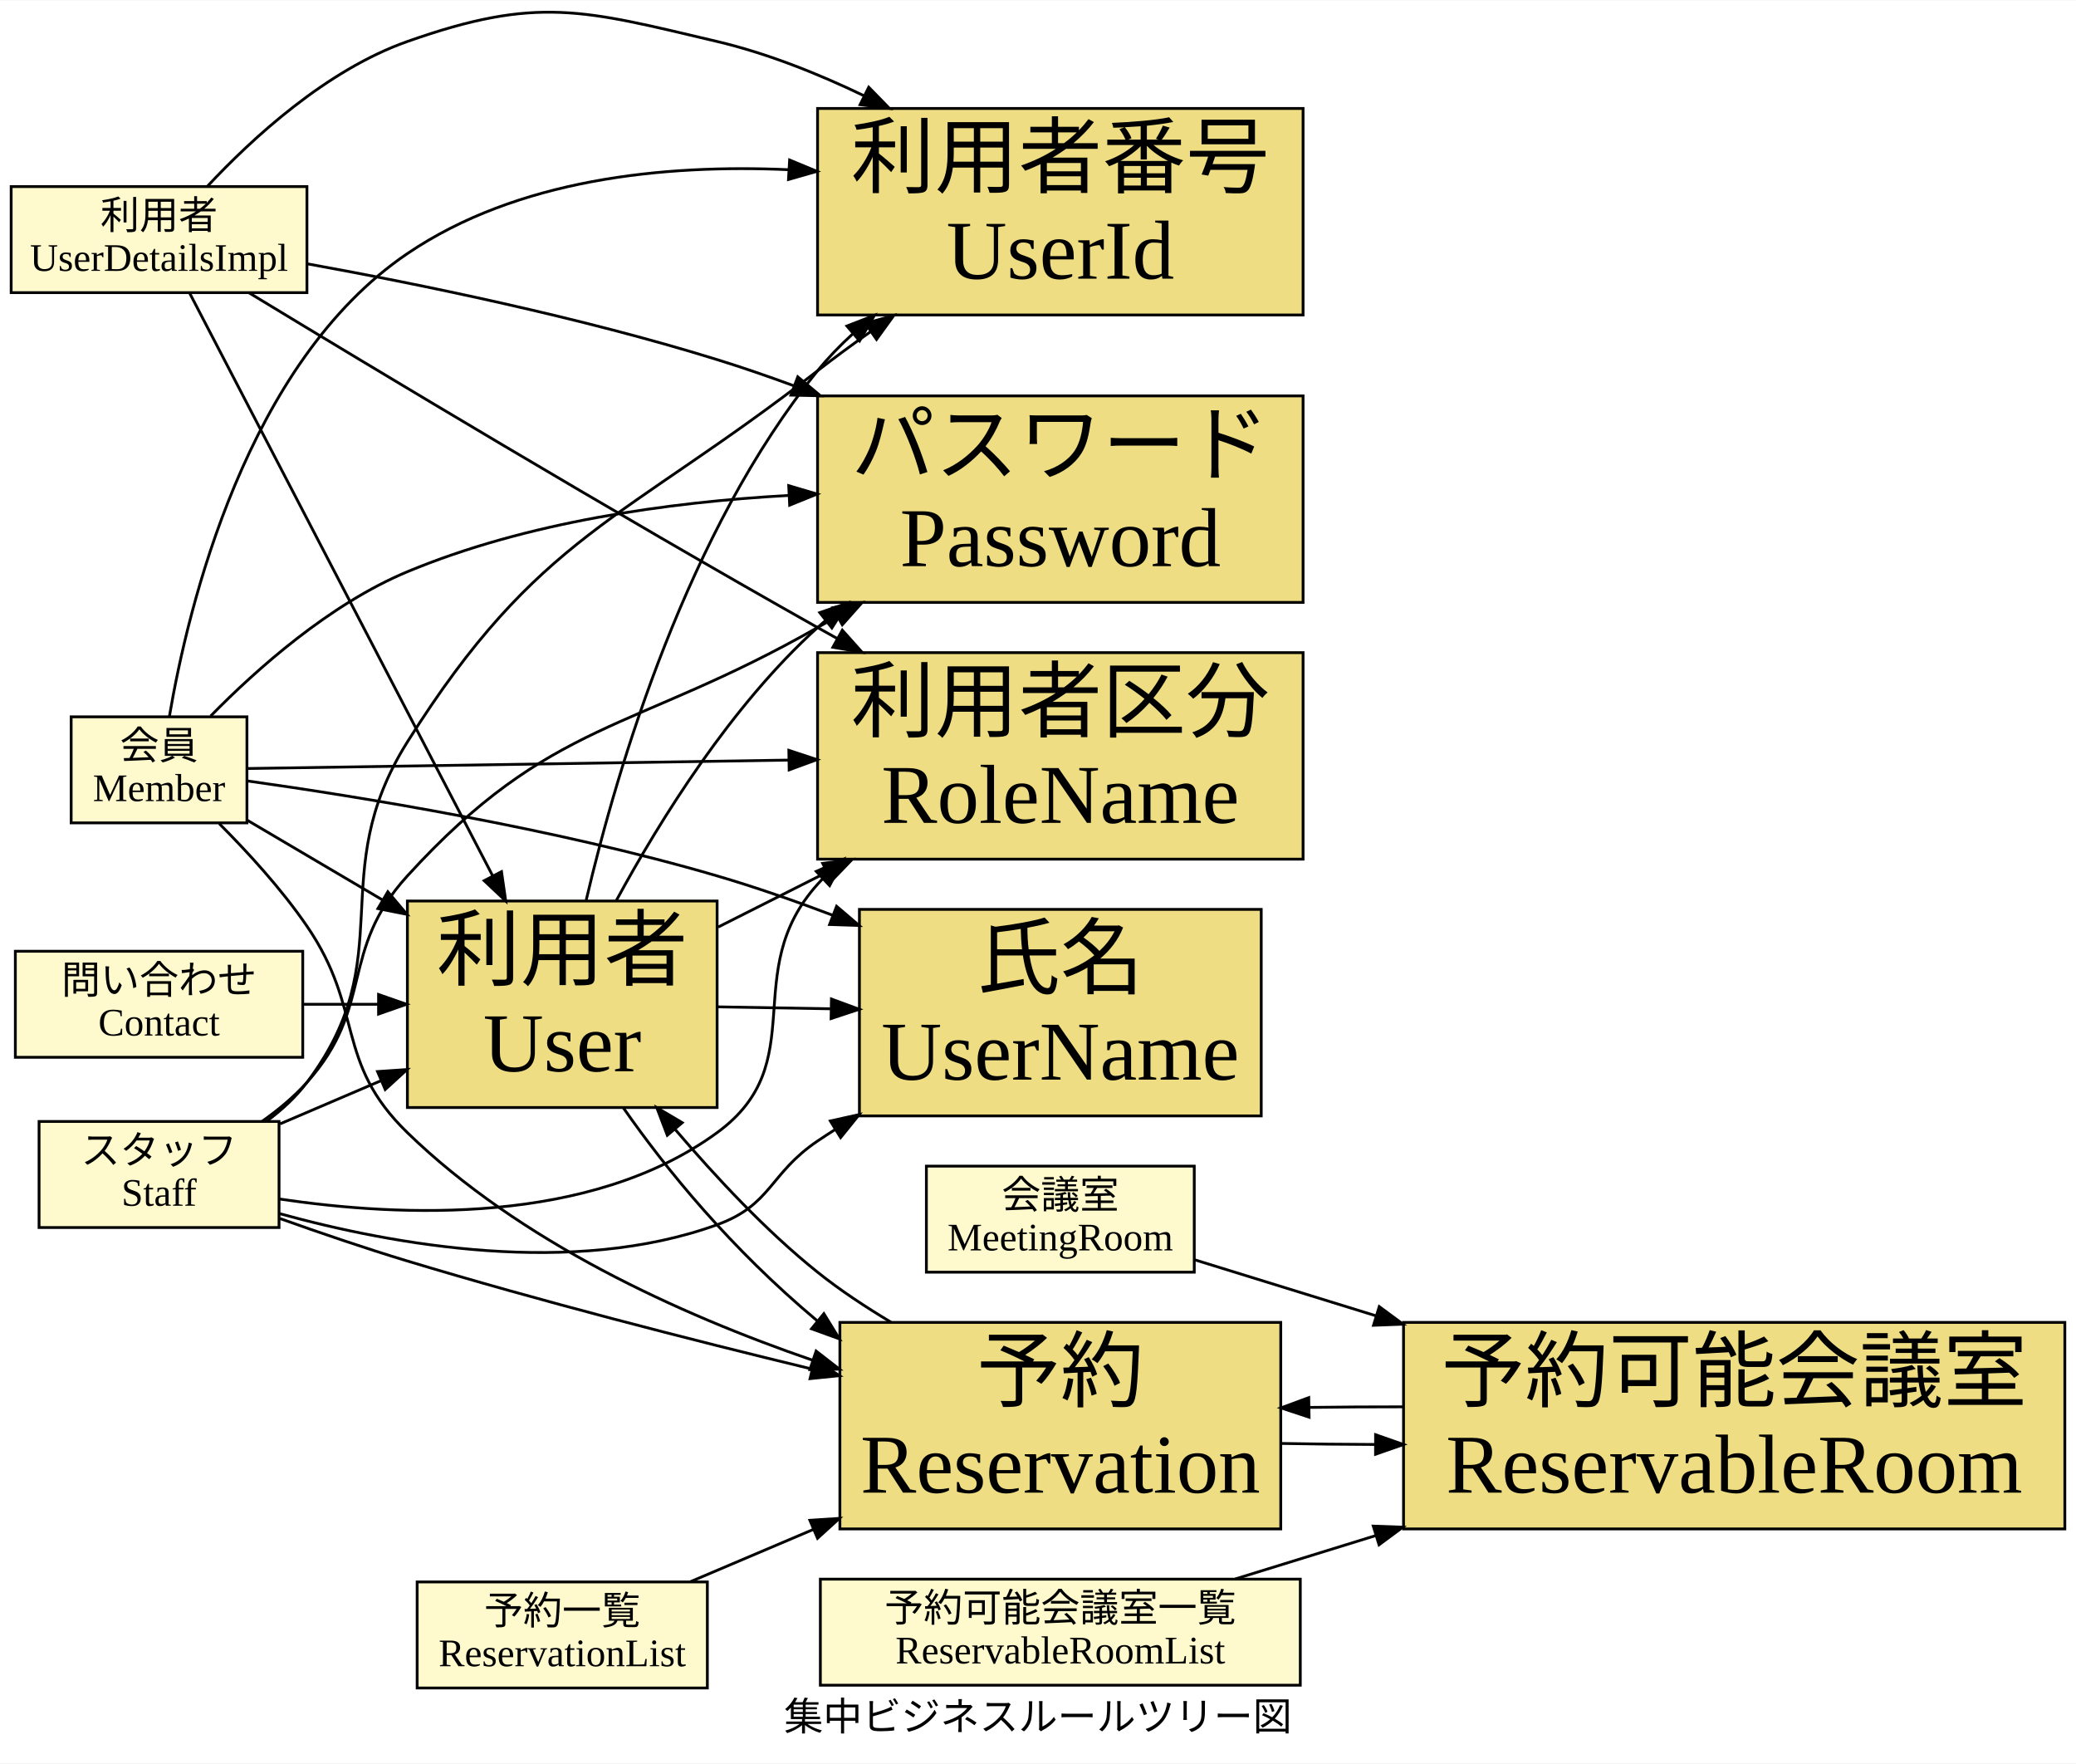
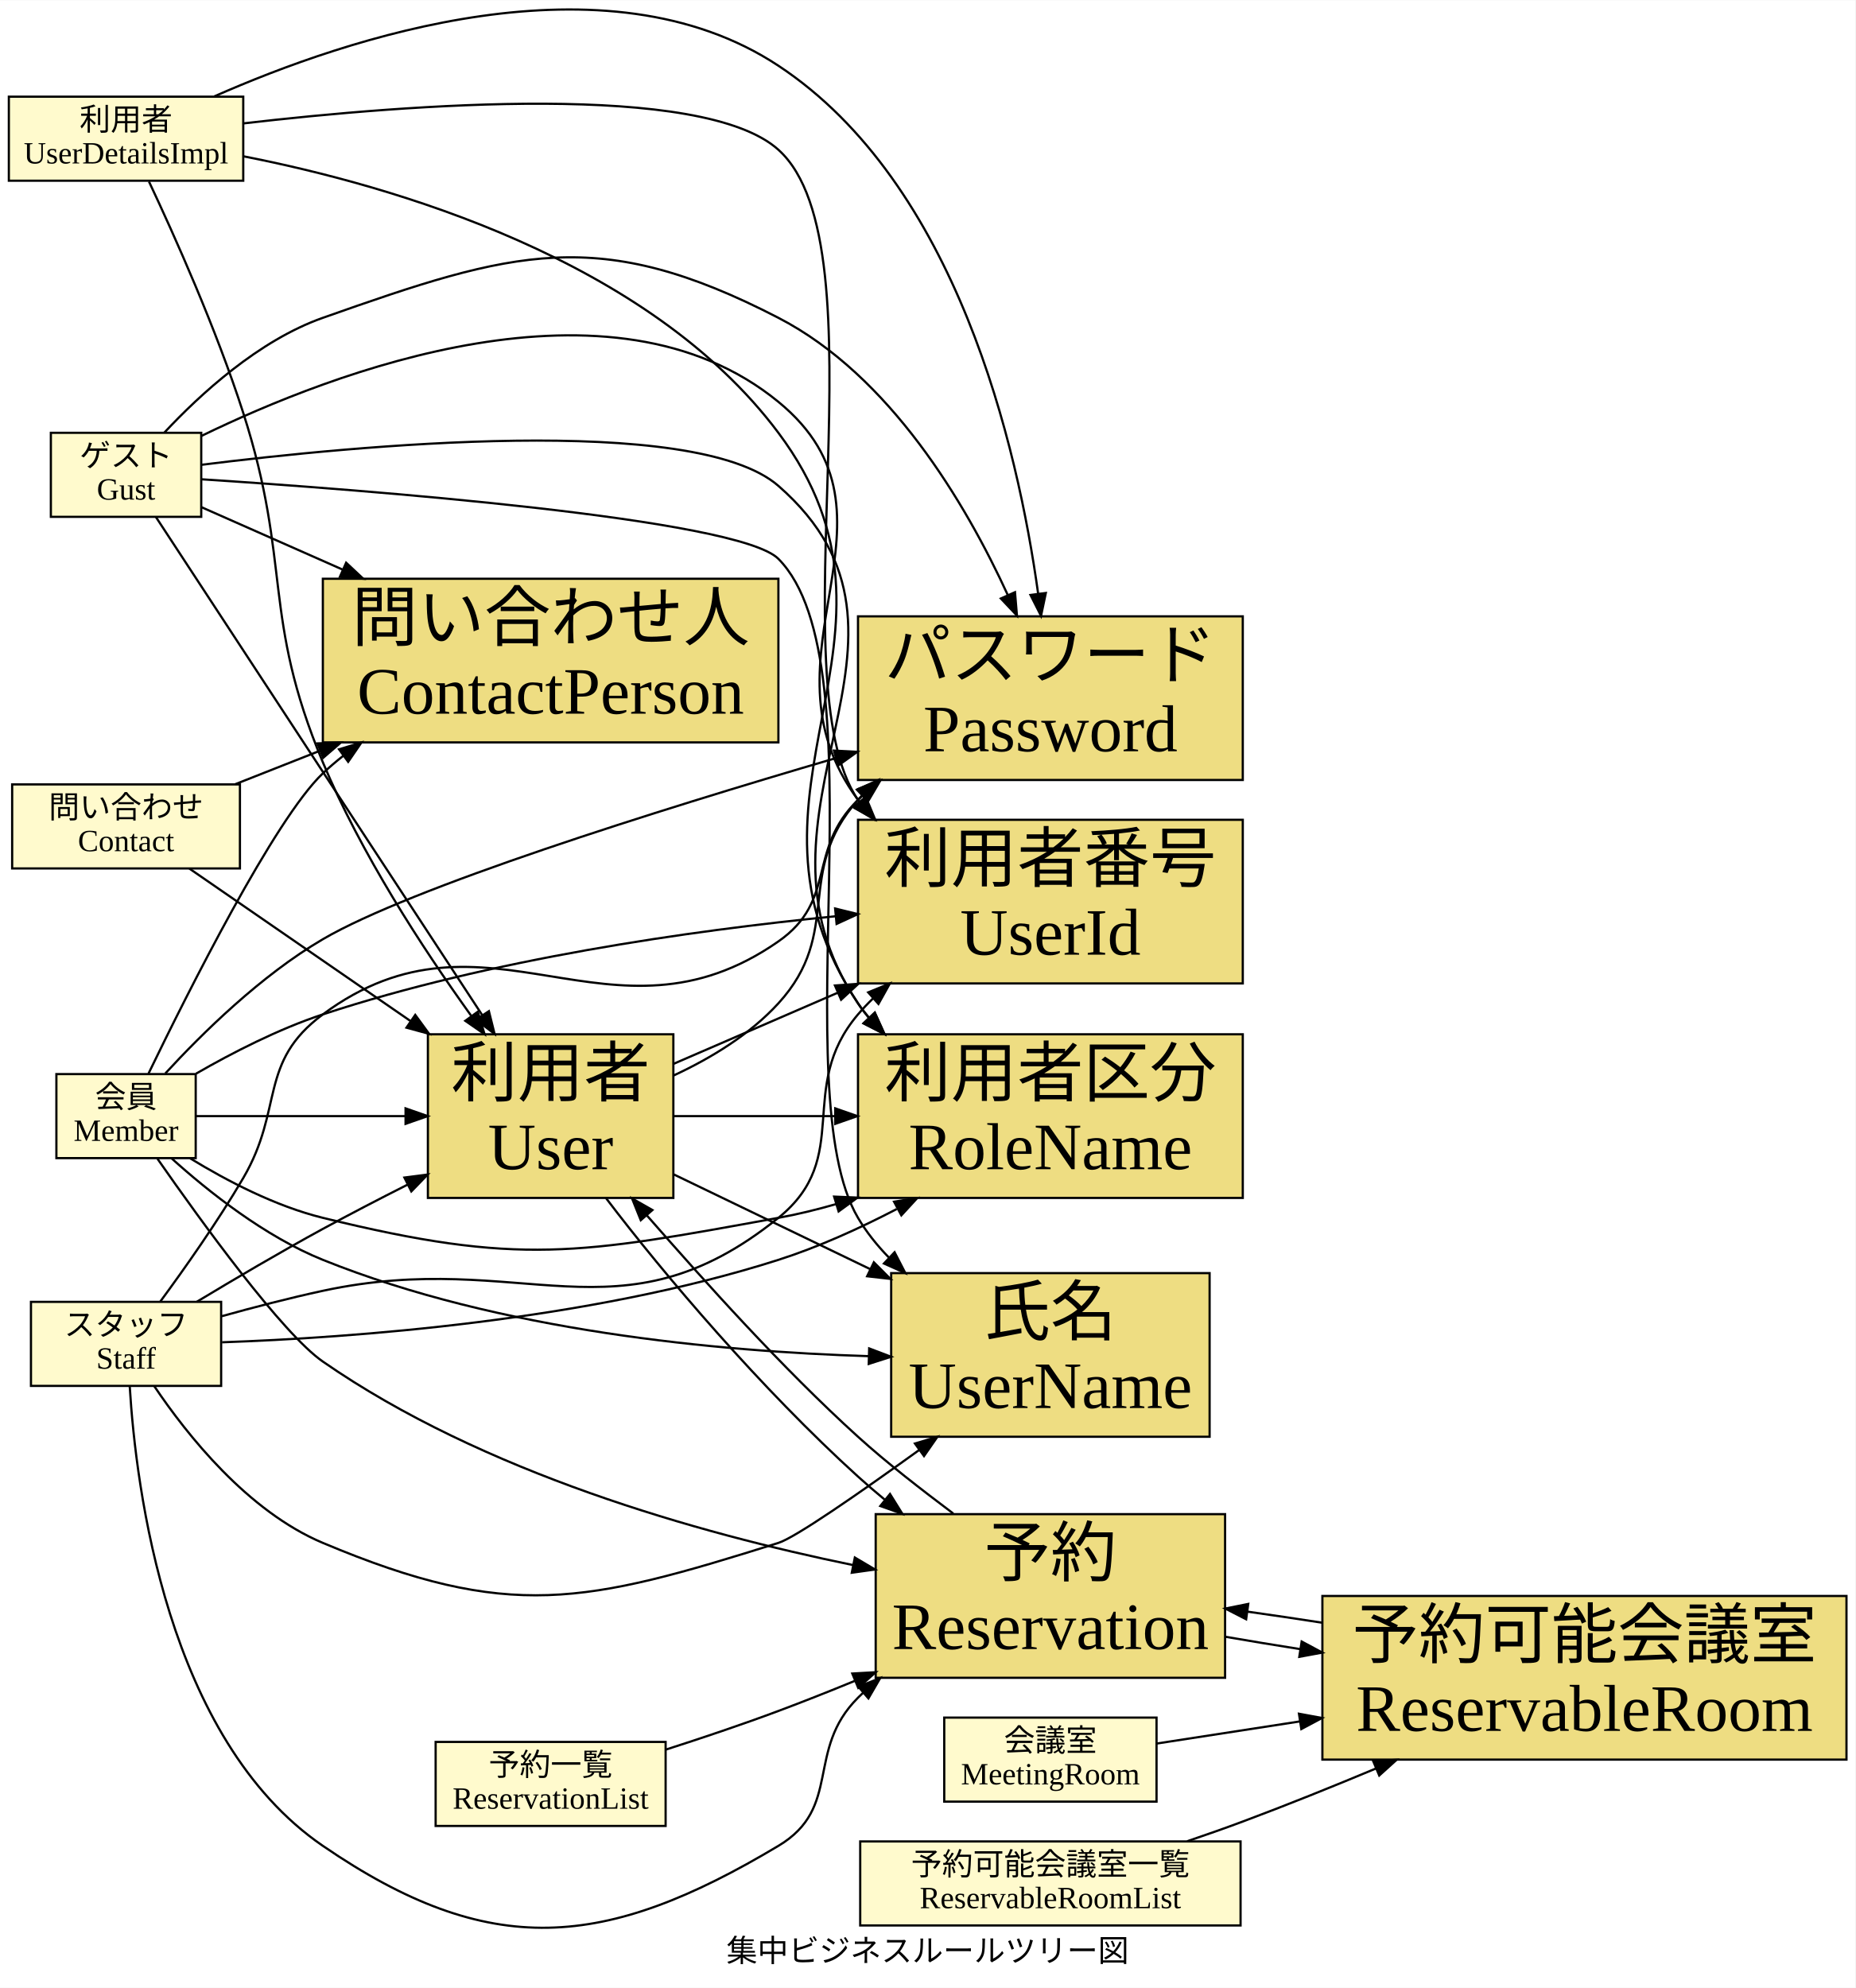
- <svg xmlns="http://www.w3.org/2000/svg" width="744pt" height="632pt" viewBox="0.00 0.00 744.00 631.73">
-   <g id="graph0" class="graph" transform="scale(1 1) rotate(0) translate(4 627.73)">
-     <polygon fill="white" stroke="transparent" points="-4,4 -4,-627.73 740,-627.73 740,4 -4,4" />
-     <text text-anchor="middle" x="368" y="-7.8" font-family="Times New Roman,serif" font-size="14.00">
+ <svg xmlns="http://www.w3.org/2000/svg" width="839pt" height="899pt" viewBox="0.00 0.00 839.00 898.78">
+   <g id="graph0" class="graph" transform="scale(1 1) rotate(0) translate(4 894.78)">
+     <polygon fill="white" stroke="transparent" points="-4,4 -4,-894.78 835,-894.78 835,4 -4,4" />
+     <text text-anchor="middle" x="415.5" y="-7.8" font-family="Times New Roman,serif" font-size="14.00">
            集中ビジネスルールツリー図
        </text>
    <g id="node1" class="node">
-       <polygon fill="#eedd82" stroke="black" points="463,-486 289,-486 289,-412 463,-412 463,-486" />
-       <text text-anchor="middle" x="376" y="-458" font-family="Times New Roman,serif" font-size="30.00">パスワード
-             </text>
-       <text text-anchor="middle" x="376" y="-425" font-family="Times New Roman,serif" font-size="30.00">Password
+       <polygon fill="#eedd82" stroke="black" points="558,-616.17 384,-616.17 384,-542.17 558,-542.17 558,-616.17" />
+       <text text-anchor="middle" x="471" y="-588.17" font-family="Times New Roman,serif" font-size="30.00">パスワード
+             </text>
+       <text text-anchor="middle" x="471" y="-555.17" font-family="Times New Roman,serif" font-size="30.00">
+                 Password
            </text>
    </g>
    <g id="node2" class="node">
-       <polygon fill="#eedd82" stroke="black" points="463,-394 289,-394 289,-320 463,-320 463,-394" />
-       <text text-anchor="middle" x="376" y="-366" font-family="Times New Roman,serif" font-size="30.00">利用者区分
-             </text>
-       <text text-anchor="middle" x="376" y="-333" font-family="Times New Roman,serif" font-size="30.00">RoleName
+       <polygon fill="#eedd82" stroke="black" points="558,-427.17 384,-427.17 384,-353.17 558,-353.17 558,-427.17" />
+       <text text-anchor="middle" x="471" y="-399.17" font-family="Times New Roman,serif" font-size="30.00">利用者区分
+             </text>
+       <text text-anchor="middle" x="471" y="-366.17" font-family="Times New Roman,serif" font-size="30.00">
+                 RoleName
            </text>
    </g>
    <g id="node3" class="node">
-       <polygon fill="#eedd82" stroke="black" points="253,-305 142,-305 142,-231 253,-231 253,-305" />
-       <text text-anchor="middle" x="197.5" y="-277" font-family="Times New Roman,serif" font-size="30.00">利用者
-             </text>
-       <text text-anchor="middle" x="197.5" y="-244" font-family="Times New Roman,serif" font-size="30.00">User
+       <polygon fill="#eedd82" stroke="black" points="300.5,-427.17 189.5,-427.17 189.5,-353.17 300.5,-353.17 300.5,-427.17" />
+       <text text-anchor="middle" x="245" y="-399.17" font-family="Times New Roman,serif" font-size="30.00">利用者
+             </text>
+       <text text-anchor="middle" x="245" y="-366.17" font-family="Times New Roman,serif" font-size="30.00">User
+             </text>
+     </g>
+     <g id="edge20" class="edge">
+       <path fill="none" stroke="black" d="M300.71,-408.58C317.64,-416.45 335.18,-427.13 348,-441.17 377.61,-473.59 354.84,-500.34 384,-533.17 384.61,-533.86 385.24,-534.54 385.88,-535.22" />
+       <polygon fill="black" stroke="black" points="383.5,-537.79 393.17,-542.13 388.32,-532.71 383.5,-537.79" />
+     </g>
+     <g id="edge9" class="edge">
+       <path fill="none" stroke="black" d="M300.51,-390.17C322.48,-390.17 348.49,-390.17 373.46,-390.17" />
+       <polygon fill="black" stroke="black" points="373.71,-393.67 383.71,-390.17 373.71,-386.67 373.71,-393.67" />
+     </g>
+     <g id="node5" class="node">
+       <polygon fill="#eedd82" stroke="black" points="558,-524.17 384,-524.17 384,-450.17 558,-450.17 558,-524.17" />
+       <text text-anchor="middle" x="471" y="-496.17" font-family="Times New Roman,serif" font-size="30.00">利用者番号
+             </text>
+       <text text-anchor="middle" x="471" y="-463.17" font-family="Times New Roman,serif" font-size="30.00">
+                 UserId
+             </text>
+     </g>
+     <g id="edge1" class="edge">
+       <path fill="none" stroke="black" d="M300.51,-413.77C322.89,-423.46 349.46,-434.97 374.85,-445.97" />
+       <polygon fill="black" stroke="black" points="373.58,-449.23 384.15,-449.99 376.36,-442.8 373.58,-449.23" />
+     </g>
+     <g id="node6" class="node">
+       <polygon fill="#eedd82" stroke="black" points="543,-319.17 399,-319.17 399,-245.17 543,-245.17 543,-319.17" />
+       <text text-anchor="middle" x="471" y="-291.17" font-family="Times New Roman,serif" font-size="30.00">氏名
+             </text>
+       <text text-anchor="middle" x="471" y="-258.17" font-family="Times New Roman,serif" font-size="30.00">
+                 UserName
+             </text>
+     </g>
+     <g id="edge28" class="edge">
+       <path fill="none" stroke="black" d="M300.51,-363.89C327.27,-350.98 360.03,-335.19 389.6,-320.93" />
+       <polygon fill="black" stroke="black" points="391.17,-324.06 398.66,-316.56 388.13,-317.75 391.17,-324.06" />
+     </g>
+     <g id="node10" class="node">
+       <polygon fill="#eedd82" stroke="black" points="550,-210.17 392,-210.17 392,-136.17 550,-136.17 550,-210.17" />
+       <text text-anchor="middle" x="471" y="-182.17" font-family="Times New Roman,serif" font-size="30.00">予約
+             </text>
+       <text text-anchor="middle" x="471" y="-149.17" font-family="Times New Roman,serif" font-size="30.00">
+                 Reservation
+             </text>
+     </g>
+     <g id="edge32" class="edge">
+       <path fill="none" stroke="black" d="M269.99,-353.16C296.28,-318.47 340.5,-266.58 384,-227.17 387.84,-223.68 391.88,-220.21 396.01,-216.79" />
+       <polygon fill="black" stroke="black" points="398.47,-219.3 404.07,-210.31 394.08,-213.85 398.47,-219.3" />
+     </g>
+     <g id="node4" class="node">
+       <polygon fill="lemonchiffon" stroke="black" points="106,-851.17 0,-851.17 0,-813.17 106,-813.17 106,-851.17" />
+       <text text-anchor="middle" x="53" y="-835.97" font-family="Times New Roman,serif" font-size="14.00">利用者
+             </text>
+       <text text-anchor="middle" x="53" y="-820.97" font-family="Times New Roman,serif" font-size="14.00">
+                 UserDetailsImpl
+             </text>
+     </g>
+     <g id="edge21" class="edge">
+       <path fill="none" stroke="black" d="M92.95,-851.32C153.04,-877.85 269.57,-916.98 348,-865.17 428.7,-811.86 456.2,-693.08 465.44,-626.59" />
+       <polygon fill="black" stroke="black" points="468.94,-626.75 466.77,-616.38 462,-625.84 468.94,-626.75" />
+     </g>
+     <g id="edge10" class="edge">
+       <path fill="none" stroke="black" d="M106.04,-824.22C173.45,-810.99 289.27,-777.67 348,-699.17 417.36,-606.46 319.87,-537.56 384,-441.17 385.47,-438.95 387.08,-436.82 388.79,-434.77" />
+       <polygon fill="black" stroke="black" points="391.57,-436.93 395.91,-427.26 386.49,-432.11 391.57,-436.93" />
+     </g>
+     <g id="edge14" class="edge">
+       <path fill="none" stroke="black" d="M63.36,-812.8C74.7,-788.73 93.8,-746.18 106,-708.17 128.01,-639.59 114.23,-616.62 142,-550.17 159.24,-508.91 186.87,-466.42 209.03,-435.61" />
+       <polygon fill="black" stroke="black" points="212.07,-437.38 215.12,-427.23 206.41,-433.26 212.07,-437.38" />
+     </g>
+     <g id="edge2" class="edge">
+       <path fill="none" stroke="black" d="M106.08,-839.09C180.91,-847.78 313.67,-858.08 348,-827.17 396.92,-783.13 346.79,-587.46 384,-533.17 384.2,-532.88 384.4,-532.59 384.6,-532.31" />
+       <polygon fill="black" stroke="black" points="387.38,-534.43 391.07,-524.5 382,-529.97 387.38,-534.43" />
+     </g>
+     <g id="node7" class="node">
+       <polygon fill="lemonchiffon" stroke="black" points="104.5,-540.17 1.5,-540.17 1.5,-502.17 104.5,-502.17 104.5,-540.17" />
+       <text text-anchor="middle" x="53" y="-524.97" font-family="Times New Roman,serif" font-size="14.00">問い合わせ
+             </text>
+       <text text-anchor="middle" x="53" y="-509.97" font-family="Times New Roman,serif" font-size="14.00">
+                 Contact
+             </text>
+     </g>
+     <g id="edge15" class="edge">
+       <path fill="none" stroke="black" d="M81.63,-502.12C107.72,-484.13 147.78,-456.51 181.58,-433.2" />
+       <polygon fill="black" stroke="black" points="183.78,-435.94 190.03,-427.38 179.81,-430.17 183.78,-435.94" />
+     </g>
+     <g id="node8" class="node">
+       <polygon fill="#eedd82" stroke="black" points="348,-633.17 142,-633.17 142,-559.17 348,-559.17 348,-633.17" />
+       <text text-anchor="middle" x="245" y="-605.17" font-family="Times New Roman,serif" font-size="30.00">
+                 問い合わせ人
+             </text>
+       <text text-anchor="middle" x="245" y="-572.17" font-family="Times New Roman,serif" font-size="30.00">
+                 ContactPerson
            </text>
    </g>
    <g id="edge25" class="edge">
-       <path fill="none" stroke="black" d="M216.86,-305.14C232.8,-334.51 258.14,-375.07 289,-403 289.95,-403.86 290.93,-404.72 291.92,-405.56" />
-       <polygon fill="black" stroke="black" points="289.79,-408.34 299.8,-411.79 294.13,-402.85 289.79,-408.34" />
+       <path fill="none" stroke="black" d="M102.44,-540.29C114.2,-544.93 127.24,-550.08 140.49,-555.31" />
+       <polygon fill="black" stroke="black" points="139.58,-558.71 150.17,-559.13 142.15,-552.2 139.58,-558.71" />
+     </g>
+     <g id="node9" class="node">
+       <polygon fill="lemonchiffon" stroke="black" points="519,-118.17 423,-118.17 423,-80.17 519,-80.17 519,-118.17" />
+       <text text-anchor="middle" x="471" y="-102.97" font-family="Times New Roman,serif" font-size="14.00">会議室
+             </text>
+       <text text-anchor="middle" x="471" y="-87.97" font-family="Times New Roman,serif" font-size="14.00">
+                 MeetingRoom
+             </text>
+     </g>
+     <g id="node12" class="node">
+       <polygon fill="#eedd82" stroke="black" points="831,-173.17 594,-173.17 594,-99.17 831,-99.17 831,-173.17" />
+       <text text-anchor="middle" x="712.5" y="-145.17" font-family="Times New Roman,serif" font-size="30.00">
+                 予約可能会議室
+             </text>
+       <text text-anchor="middle" x="712.5" y="-112.17" font-family="Times New Roman,serif" font-size="30.00">
+                 ReservableRoom
+             </text>
+     </g>
+     <g id="edge6" class="edge">
+       <path fill="none" stroke="black" d="M519.03,-106.43C537.92,-109.35 560.7,-112.87 583.88,-116.45" />
+       <polygon fill="black" stroke="black" points="583.41,-119.92 593.83,-117.99 584.48,-113 583.41,-119.92" />
+     </g>
+     <g id="edge16" class="edge">
+       <path fill="none" stroke="black" d="M427.08,-210.45C412.87,-221.15 397.3,-233.11 384,-245.17 349.57,-276.37 314.68,-315.39 288.59,-345.18" />
+       <polygon fill="black" stroke="black" points="285.76,-343.1 281.82,-352.93 291.03,-347.7 285.76,-343.1" />
+     </g>
+     <g id="edge7" class="edge">
+       <path fill="none" stroke="black" d="M550.09,-154.73C560.96,-152.85 572.36,-150.96 583.86,-149.15" />
+       <polygon fill="black" stroke="black" points="584.63,-152.57 593.97,-147.57 583.56,-145.65 584.63,-152.57" />
+     </g>
+     <g id="node11" class="node">
+       <polygon fill="lemonchiffon" stroke="black" points="297,-107.17 193,-107.17 193,-69.17 297,-69.17 297,-107.17" />
+       <text text-anchor="middle" x="245" y="-91.97" font-family="Times New Roman,serif" font-size="14.00">予約一覧
+             </text>
+       <text text-anchor="middle" x="245" y="-76.97" font-family="Times New Roman,serif" font-size="14.00">
+                 ReservationList
+             </text>
+     </g>
+     <g id="edge33" class="edge">
+       <path fill="none" stroke="black" d="M297.16,-103.72C313.51,-108.96 331.61,-115.04 348,-121.17 359.32,-125.4 371.12,-130.08 382.73,-134.85" />
+       <polygon fill="black" stroke="black" points="381.42,-138.09 391.99,-138.69 384.1,-131.63 381.42,-138.09" />
+     </g>
+     <g id="edge34" class="edge">
+       <path fill="none" stroke="black" d="M593.97,-161.07C582.58,-162.84 571.15,-164.54 560.11,-166.09" />
+       <polygon fill="black" stroke="black" points="559.52,-162.64 550.09,-167.48 560.47,-169.57 559.52,-162.64" />
+     </g>
+     <g id="node13" class="node">
+       <polygon fill="lemonchiffon" stroke="black" points="557,-62.17 385,-62.17 385,-24.17 557,-24.17 557,-62.17" />
+       <text text-anchor="middle" x="471" y="-46.97" font-family="Times New Roman,serif" font-size="14.00">
+                 予約可能会議室一覧
+             </text>
+       <text text-anchor="middle" x="471" y="-31.97" font-family="Times New Roman,serif" font-size="14.00">
+                 ReservableRoomList
+             </text>
+     </g>
+     <g id="edge8" class="edge">
+       <path fill="none" stroke="black" d="M532.84,-62.25C541.33,-65.13 549.91,-68.14 558,-71.17 577.66,-78.51 598.5,-86.91 618.27,-95.18" />
+       <polygon fill="black" stroke="black" points="617,-98.44 627.57,-99.09 619.71,-91.99 617,-98.44" />
+     </g>
+     <g id="node14" class="node">
+       <polygon fill="lemonchiffon" stroke="black" points="87,-699.17 19,-699.17 19,-661.17 87,-661.17 87,-699.17" />
+       <text text-anchor="middle" x="53" y="-683.97" font-family="Times New Roman,serif" font-size="14.00">ゲスト
+             </text>
+       <text text-anchor="middle" x="53" y="-668.97" font-family="Times New Roman,serif" font-size="14.00">Gust
+             </text>
+     </g>
+     <g id="edge22" class="edge">
+       <path fill="none" stroke="black" d="M70.26,-699.2C86.43,-716.53 112.94,-740.91 142,-751.17 228.33,-781.65 266.66,-793.2 348,-751.17 398.54,-725.05 432.68,-667.26 451.7,-625.88" />
+       <polygon fill="black" stroke="black" points="454.99,-627.09 455.87,-616.53 448.6,-624.24 454.99,-627.09" />
    </g>
    <g id="edge11" class="edge">
-       <path fill="none" stroke="black" d="M253.38,-295.67C265.71,-301.89 279.06,-308.62 292.25,-315.27" />
-       <polygon fill="black" stroke="black" points="290.84,-318.48 301.34,-319.86 293.99,-312.23 290.84,-318.48" />
-     </g>
-     <g id="node5" class="node">
-       <polygon fill="#eedd82" stroke="black" points="463,-589 289,-589 289,-515 463,-515 463,-589" />
-       <text text-anchor="middle" x="376" y="-561" font-family="Times New Roman,serif" font-size="30.00">利用者番号
-             </text>
-       <text text-anchor="middle" x="376" y="-528" font-family="Times New Roman,serif" font-size="30.00">UserId
-             </text>
-     </g>
-     <g id="edge7" class="edge">
-       <path fill="none" stroke="black" d="M206.08,-305.32C217.37,-353.43 242.44,-437.71 289,-495 292.76,-499.63 297,-504.02 301.53,-508.16" />
-       <polygon fill="black" stroke="black" points="299.52,-511.04 309.39,-514.87 304.06,-505.71 299.52,-511.04" />
-     </g>
-     <g id="node6" class="node">
-       <polygon fill="#eedd82" stroke="black" points="448,-302 304,-302 304,-228 448,-228 448,-302" />
-       <text text-anchor="middle" x="376" y="-274" font-family="Times New Roman,serif" font-size="30.00">氏名</text>
-       <text text-anchor="middle" x="376" y="-241" font-family="Times New Roman,serif" font-size="30.00">UserName
-             </text>
-     </g>
-     <g id="edge1" class="edge">
-       <path fill="none" stroke="black" d="M253.38,-267.07C266.12,-266.85 279.95,-266.62 293.56,-266.38" />
-       <polygon fill="black" stroke="black" points="293.97,-269.88 303.91,-266.21 293.85,-262.88 293.97,-269.88" />
-     </g>
-     <g id="node9" class="node">
-       <polygon fill="#eedd82" stroke="black" points="455,-154 297,-154 297,-80 455,-80 455,-154" />
-       <text text-anchor="middle" x="376" y="-126" font-family="Times New Roman,serif" font-size="30.00">予約</text>
-       <text text-anchor="middle" x="376" y="-93" font-family="Times New Roman,serif" font-size="30.00">
-                 Reservation
-             </text>
-     </g>
-     <g id="edge20" class="edge">
-       <path fill="none" stroke="black" d="M219.43,-230.84C235.02,-208.5 257.84,-180.58 288.77,-154.66" />
-       <polygon fill="black" stroke="black" points="291.26,-157.14 296.81,-148.11 286.84,-151.71 291.26,-157.14" />
-     </g>
-     <g id="node4" class="node">
-       <polygon fill="lemonchiffon" stroke="black" points="106,-561 0,-561 0,-523 106,-523 106,-561" />
-       <text text-anchor="middle" x="53" y="-545.8" font-family="Times New Roman,serif" font-size="14.00">利用者
-             </text>
-       <text text-anchor="middle" x="53" y="-530.8" font-family="Times New Roman,serif" font-size="14.00">
-                 UserDetailsImpl
-             </text>
+       <path fill="none" stroke="black" d="M87.09,-684.7C155.66,-693.29 310.02,-708.32 348,-675.17 427.28,-605.98 325.1,-528.36 384,-441.17 385.49,-438.96 387.11,-436.84 388.83,-434.8" />
+       <polygon fill="black" stroke="black" points="391.61,-436.96 395.99,-427.31 386.55,-432.12 391.61,-436.96" />
+     </g>
+     <g id="edge17" class="edge">
+       <path fill="none" stroke="black" d="M66.47,-661.14C96.17,-615.8 171.82,-500.34 214.15,-435.72" />
+       <polygon fill="black" stroke="black" points="217.09,-437.62 219.65,-427.34 211.24,-433.78 217.09,-437.62" />
+     </g>
+     <g id="edge3" class="edge">
+       <path fill="none" stroke="black" d="M87.03,-697.73C146.48,-726.64 272.33,-775.2 348,-713.17 411.09,-661.44 335.38,-598.68 384,-533.17 384.29,-532.78 384.58,-532.39 384.88,-532" />
+       <polygon fill="black" stroke="black" points="387.67,-534.14 391.73,-524.35 382.45,-529.47 387.67,-534.14" />
+     </g>
+     <g id="edge29" class="edge">
+       <path fill="none" stroke="black" d="M87.17,-678.15C160.21,-673.39 329.86,-660.46 348,-642.17 394.97,-594.8 350.1,-401.61 384,-344.17 387.79,-337.74 392.55,-331.79 397.86,-326.33" />
+       <polygon fill="black" stroke="black" points="400.54,-328.61 405.4,-319.19 395.73,-323.52 400.54,-328.61" />
    </g>
    <g id="edge26" class="edge">
-       <path fill="none" stroke="black" d="M106.19,-533.32C146.71,-525.97 204.05,-514.19 253,-499 262.01,-496.21 271.27,-493.02 280.48,-489.63" />
-       <polygon fill="black" stroke="black" points="281.91,-492.83 290.04,-486.04 279.45,-486.28 281.91,-492.83" />
+       <path fill="none" stroke="black" d="M87.1,-665.54C104.94,-657.64 127.96,-647.47 150.83,-637.36" />
+       <polygon fill="black" stroke="black" points="152.53,-640.43 160.26,-633.19 149.7,-634.03 152.53,-640.43" />
+     </g>
+     <g id="node15" class="node">
+       <polygon fill="lemonchiffon" stroke="black" points="84.5,-409.17 21.5,-409.17 21.5,-371.17 84.5,-371.17 84.5,-409.17" />
+       <text text-anchor="middle" x="53" y="-393.97" font-family="Times New Roman,serif" font-size="14.00">会員
+             </text>
+       <text text-anchor="middle" x="53" y="-378.97" font-family="Times New Roman,serif" font-size="14.00">Member
+             </text>
+     </g>
+     <g id="edge23" class="edge">
+       <path fill="none" stroke="black" d="M70.75,-409.46C87.26,-427.42 114.02,-453.8 142,-470.17 181.82,-493.46 292.12,-528.09 373.88,-552.04" />
+       <polygon fill="black" stroke="black" points="373.12,-555.46 383.7,-554.91 375.08,-548.74 373.12,-555.46" />
    </g>
    <g id="edge12" class="edge">
-       <path fill="none" stroke="black" d="M85.3,-522.91C130.1,-495.71 215.27,-444.5 289,-403 291.26,-401.73 293.56,-400.44 295.88,-399.15" />
-       <polygon fill="black" stroke="black" points="297.87,-402.05 304.93,-394.16 294.48,-395.93 297.87,-402.05" />
-     </g>
-     <g id="edge15" class="edge">
-       <path fill="none" stroke="black" d="M64.02,-522.73C86.38,-479.75 140.85,-375.01 172.55,-314.06" />
-       <polygon fill="black" stroke="black" points="175.73,-315.52 177.24,-305.03 169.52,-312.29 175.73,-315.52" />
-     </g>
-     <g id="edge8" class="edge">
-       <path fill="none" stroke="black" d="M70.26,-561.04C86.43,-578.36 112.94,-602.74 142,-613 188.52,-629.43 204.99,-624.33 253,-613 270.79,-608.8 288.95,-601.58 305.63,-593.56" />
-       <polygon fill="black" stroke="black" points="307.34,-596.61 314.74,-589.03 304.23,-590.35 307.34,-596.61" />
-     </g>
-     <g id="node7" class="node">
-       <polygon fill="lemonchiffon" stroke="black" points="104.5,-287 1.5,-287 1.5,-249 104.5,-249 104.5,-287" />
-       <text text-anchor="middle" x="53" y="-271.8" font-family="Times New Roman,serif" font-size="14.00">問い合わせ
-             </text>
-       <text text-anchor="middle" x="53" y="-256.8" font-family="Times New Roman,serif" font-size="14.00">Contact
-             </text>
-     </g>
-     <g id="edge16" class="edge">
-       <path fill="none" stroke="black" d="M104.64,-268C113.36,-268 122.53,-268 131.56,-268" />
-       <polygon fill="black" stroke="black" points="131.67,-271.5 141.67,-268 131.67,-264.5 131.67,-271.5" />
-     </g>
-     <g id="node8" class="node">
-       <polygon fill="lemonchiffon" stroke="black" points="424,-210 328,-210 328,-172 424,-172 424,-210" />
-       <text text-anchor="middle" x="376" y="-194.8" font-family="Times New Roman,serif" font-size="14.00">会議室
-             </text>
-       <text text-anchor="middle" x="376" y="-179.8" font-family="Times New Roman,serif" font-size="14.00">
-                 MeetingRoom
-             </text>
-     </g>
-     <g id="node11" class="node">
-       <polygon fill="#eedd82" stroke="black" points="736,-154 499,-154 499,-80 736,-80 736,-154" />
-       <text text-anchor="middle" x="617.5" y="-126" font-family="Times New Roman,serif" font-size="30.00">
-                 予約可能会議室
-             </text>
-       <text text-anchor="middle" x="617.5" y="-93" font-family="Times New Roman,serif" font-size="30.00">
-                 ReservableRoom
-             </text>
+       <path fill="none" stroke="black" d="M81.93,-371.11C98.57,-360.93 120.57,-349.43 142,-344.17 230.91,-322.33 257.93,-327.75 348,-344.17 356.58,-345.73 365.33,-347.86 374.02,-350.36" />
+       <polygon fill="black" stroke="black" points="373.2,-353.77 383.79,-353.32 375.23,-347.07 373.2,-353.77" />
+     </g>
+     <g id="edge18" class="edge">
+       <path fill="none" stroke="black" d="M84.53,-390.17C109.99,-390.17 147.15,-390.17 179.2,-390.17" />
+       <polygon fill="black" stroke="black" points="179.4,-393.67 189.4,-390.17 179.4,-386.67 179.4,-393.67" />
    </g>
    <g id="edge4" class="edge">
-       <path fill="none" stroke="black" d="M424.03,-176.47C443.01,-170.6 465.91,-163.53 489.19,-156.34" />
-       <polygon fill="black" stroke="black" points="490.3,-159.66 498.83,-153.36 488.24,-152.97 490.3,-159.66" />
-     </g>
-     <g id="edge17" class="edge">
-       <path fill="none" stroke="black" d="M315.35,-154.05C306.16,-159.55 297.06,-165.54 289,-172 270.43,-186.87 252.71,-205.92 237.95,-223.17" />
-       <polygon fill="black" stroke="black" points="235.15,-221.06 231.38,-230.96 240.5,-225.57 235.15,-221.06" />
+       <path fill="none" stroke="black" d="M84.67,-409.38C101.1,-418.84 122.02,-429.59 142,-436.17 217.76,-461.1 307.47,-473.98 373.9,-480.55" />
+       <polygon fill="black" stroke="black" points="373.65,-484.05 383.94,-481.52 374.32,-477.08 373.65,-484.05" />
+     </g>
+     <g id="edge30" class="edge">
+       <path fill="none" stroke="black" d="M73.51,-371.14C90.25,-356.03 115.75,-335.75 142,-325.17 221.8,-292.99 320.52,-283.75 388.7,-281.62" />
+       <polygon fill="black" stroke="black" points="389.05,-285.11 398.95,-281.34 388.86,-278.11 389.05,-285.11" />
+     </g>
+     <g id="edge27" class="edge">
+       <path fill="none" stroke="black" d="M63.15,-409.4C80.92,-446.15 120.22,-524.51 142,-545.17 144.91,-547.92 147.99,-550.56 151.21,-553.09" />
+       <polygon fill="black" stroke="black" points="149.31,-556.04 159.44,-559.12 153.45,-550.39 149.31,-556.04" />
+     </g>
+     <g id="edge35" class="edge">
+       <path fill="none" stroke="black" d="M67.2,-370.9C86.89,-342.64 123.61,-291.92 142,-279.17 214.29,-229.02 311.73,-201.51 381.59,-187.18" />
+       <polygon fill="black" stroke="black" points="382.57,-190.55 391.69,-185.15 381.19,-183.68 382.57,-190.55" />
+     </g>
+     <g id="node16" class="node">
+       <polygon fill="lemonchiffon" stroke="black" points="96,-306.17 10,-306.17 10,-268.17 96,-268.17 96,-306.17" />
+       <text text-anchor="middle" x="53" y="-290.97" font-family="Times New Roman,serif" font-size="14.00">スタッフ
+             </text>
+       <text text-anchor="middle" x="53" y="-275.97" font-family="Times New Roman,serif" font-size="14.00">Staff
+             </text>
+     </g>
+     <g id="edge24" class="edge">
+       <path fill="none" stroke="black" d="M68.53,-306.37C79.46,-321.21 94.48,-342.48 106,-362.17 124.47,-393.73 112.63,-414.37 142,-436.17 216.46,-491.42 271.93,-416.15 348,-469.17 374.78,-487.83 360.68,-510.34 384,-533.17 384.79,-533.94 385.59,-534.7 386.4,-535.45" />
+       <polygon fill="black" stroke="black" points="384.2,-538.17 394.1,-541.95 388.72,-532.82 384.2,-538.17" />
+     </g>
+     <g id="edge13" class="edge">
+       <path fill="none" stroke="black" d="M96.41,-287.89C154.5,-289.94 261.47,-297.54 348,-325.17 366.04,-330.93 384.54,-339.31 401.52,-348.15" />
+       <polygon fill="black" stroke="black" points="400.3,-351.47 410.77,-353.1 403.6,-345.3 400.3,-351.47" />
+     </g>
+     <g id="edge19" class="edge">
+       <path fill="none" stroke="black" d="M85.05,-306.24C101.77,-316.32 122.83,-328.73 142,-339.17 154.24,-345.83 167.47,-352.69 180.21,-359.13" />
+       <polygon fill="black" stroke="black" points="178.87,-362.38 189.38,-363.74 182.01,-356.12 178.87,-362.38" />
    </g>
    <g id="edge5" class="edge">
-       <path fill="none" stroke="black" d="M455.09,-110.63C465.96,-110.42 477.36,-110.3 488.86,-110.26" />
-       <polygon fill="black" stroke="black" points="488.98,-113.76 498.97,-110.25 488.97,-106.76 488.98,-113.76" />
-     </g>
-     <g id="node10" class="node">
-       <polygon fill="lemonchiffon" stroke="black" points="249.5,-61 145.5,-61 145.5,-23 249.5,-23 249.5,-61" />
-       <text text-anchor="middle" x="197.5" y="-45.8" font-family="Times New Roman,serif" font-size="14.00">予約一覧
-             </text>
-       <text text-anchor="middle" x="197.5" y="-30.8" font-family="Times New Roman,serif" font-size="14.00">
-                 ReservationList
-             </text>
-     </g>
-     <g id="edge21" class="edge">
-       <path fill="none" stroke="black" d="M243.5,-61.12C256.94,-66.83 272.17,-73.31 287.38,-79.77" />
-       <polygon fill="black" stroke="black" points="286.25,-83.09 296.82,-83.78 288.99,-76.65 286.25,-83.09" />
-     </g>
-     <g id="edge22" class="edge">
-       <path fill="none" stroke="black" d="M498.97,-123.75C487.58,-123.76 476.15,-123.69 465.11,-123.54" />
-       <polygon fill="black" stroke="black" points="465.15,-120.04 455.09,-123.37 465.03,-127.04 465.15,-120.04" />
-     </g>
-     <g id="node12" class="node">
-       <polygon fill="lemonchiffon" stroke="black" points="462,-62 290,-62 290,-24 462,-24 462,-62" />
-       <text text-anchor="middle" x="376" y="-46.8" font-family="Times New Roman,serif" font-size="14.00">
-                 予約可能会議室一覧
-             </text>
-       <text text-anchor="middle" x="376" y="-31.8" font-family="Times New Roman,serif" font-size="14.00">
-                 ReservableRoomList
-             </text>
-     </g>
-     <g id="edge6" class="edge">
-       <path fill="none" stroke="black" d="M438.68,-62.06C454.23,-66.86 471.51,-72.2 489.01,-77.61" />
-       <polygon fill="black" stroke="black" points="488.15,-81.01 498.74,-80.62 490.22,-74.32 488.15,-81.01" />
-     </g>
-     <g id="node13" class="node">
-       <polygon fill="lemonchiffon" stroke="black" points="84.5,-371 21.5,-371 21.5,-333 84.5,-333 84.5,-371" />
-       <text text-anchor="middle" x="53" y="-355.8" font-family="Times New Roman,serif" font-size="14.00">会員</text>
-       <text text-anchor="middle" x="53" y="-340.8" font-family="Times New Roman,serif" font-size="14.00">Member
-             </text>
-     </g>
-     <g id="edge27" class="edge">
-       <path fill="none" stroke="black" d="M71.49,-371.29C87.92,-388.04 114.1,-411.37 142,-423 184.69,-440.8 235.39,-447.92 278.58,-450.33" />
-       <polygon fill="black" stroke="black" points="278.66,-453.84 288.82,-450.83 279,-446.85 278.66,-453.84" />
-     </g>
-     <g id="edge13" class="edge">
-       <path fill="none" stroke="black" d="M84.78,-352.48C129.03,-353.17 212.59,-354.47 278.73,-355.5" />
-       <polygon fill="black" stroke="black" points="278.71,-359 288.77,-355.66 278.82,-352 278.71,-359" />
-     </g>
-     <g id="edge18" class="edge">
-       <path fill="none" stroke="black" d="M84.57,-333.98C98.78,-325.61 116.23,-315.32 133.09,-305.38" />
-       <polygon fill="black" stroke="black" points="134.99,-308.32 141.83,-300.23 131.44,-302.29 134.99,-308.32" />
-     </g>
-     <g id="edge9" class="edge">
-       <path fill="none" stroke="black" d="M56.73,-371.28C63.36,-410.23 84.29,-497.9 142,-537 181.39,-563.69 233.64,-569.06 278.67,-567.05" />
-       <polygon fill="black" stroke="black" points="278.98,-570.53 288.76,-566.47 278.58,-563.55 278.98,-570.53" />
-     </g>
-     <g id="edge2" class="edge">
-       <path fill="none" stroke="black" d="M84.78,-348.01C124.26,-342.46 194.61,-331.13 253,-314 266.61,-310.01 280.81,-305.06 294.5,-299.87" />
-       <polygon fill="black" stroke="black" points="295.82,-303.11 303.88,-296.24 293.3,-296.58 295.82,-303.11" />
-     </g>
-     <g id="edge23" class="edge">
-       <path fill="none" stroke="black" d="M74.56,-332.75C84.81,-322.48 96.93,-309.24 106,-296 126.67,-265.83 115.76,-247.48 142,-222 182.2,-182.96 239.45,-156.89 287.14,-140.48" />
-       <polygon fill="black" stroke="black" points="288.48,-143.73 296.85,-137.23 286.25,-137.09 288.48,-143.73" />
-     </g>
-     <g id="node14" class="node">
-       <polygon fill="lemonchiffon" stroke="black" points="96,-226 10,-226 10,-188 96,-188 96,-226" />
-       <text text-anchor="middle" x="53" y="-210.8" font-family="Times New Roman,serif" font-size="14.00">スタッフ
-             </text>
-       <text text-anchor="middle" x="53" y="-195.8" font-family="Times New Roman,serif" font-size="14.00">Staff
-             </text>
-     </g>
-     <g id="edge28" class="edge">
-       <path fill="none" stroke="black" d="M89.91,-226.04C95.74,-230.14 101.37,-234.82 106,-240 130.36,-267.28 117.35,-286.98 142,-314 193.47,-370.42 222.64,-365.2 289,-403 291.25,-404.28 293.54,-405.58 295.86,-406.88" />
-       <polygon fill="black" stroke="black" points="294.46,-410.1 304.9,-411.9 297.86,-403.98 294.46,-410.1" />
-     </g>
-     <g id="edge14" class="edge">
-       <path fill="none" stroke="black" d="M96.05,-198.25C139.61,-191.7 207.53,-188.79 253,-222 287.46,-247.17 260.48,-279.26 289,-311 289.62,-311.69 290.25,-312.37 290.89,-313.04" />
-       <polygon fill="black" stroke="black" points="288.53,-315.62 298.21,-319.92 293.32,-310.52 288.53,-315.62" />
-     </g>
-     <g id="edge19" class="edge">
-       <path fill="none" stroke="black" d="M96.37,-225.14C107.74,-230.01 120.3,-235.38 132.57,-240.63" />
-       <polygon fill="black" stroke="black" points="131.3,-243.89 141.87,-244.61 134.05,-237.46 131.3,-243.89" />
-     </g>
-     <g id="edge10" class="edge">
-       <path fill="none" stroke="black" d="M91.45,-226.01C96.9,-230.04 102.01,-234.71 106,-240 140.04,-285.14 111.92,-314.14 142,-362 188.89,-436.59 219.42,-440.95 289,-495 295.07,-499.71 301.52,-504.45 308.05,-509.06" />
-       <polygon fill="black" stroke="black" points="306.13,-511.99 316.34,-514.83 310.13,-506.25 306.13,-511.99" />
-     </g>
-     <g id="edge3" class="edge">
-       <path fill="none" stroke="black" d="M96.11,-193.01C137.34,-181.64 201.3,-170.28 253,-189 272.58,-196.09 271.73,-207.36 289,-219 291.09,-220.41 293.23,-221.81 295.4,-223.19" />
-       <polygon fill="black" stroke="black" points="293.58,-226.18 303.92,-228.48 297.26,-220.23 293.58,-226.18" />
-     </g>
-     <g id="edge24" class="edge">
-       <path fill="none" stroke="black" d="M96.27,-191.24C110.68,-186.09 126.96,-180.54 142,-176 189.54,-161.64 243.22,-147.88 287.07,-137.27" />
-       <polygon fill="black" stroke="black" points="287.94,-140.66 296.85,-134.92 286.31,-133.85 287.94,-140.66" />
+       <path fill="none" stroke="black" d="M96.3,-299.69C110.71,-303.7 126.98,-307.93 142,-311.17 232.64,-330.73 275.8,-285.98 348,-344.17 382.19,-371.72 355.57,-402.71 384,-436.17 386.14,-438.68 388.43,-441.1 390.84,-443.43" />
+       <polygon fill="black" stroke="black" points="388.61,-446.13 398.41,-450.14 393.25,-440.89 388.61,-446.13" />
+     </g>
+     <g id="edge31" class="edge">
+       <path fill="none" stroke="black" d="M65.79,-268.01C80.51,-246.13 107.96,-211.49 142,-197.17 226.39,-161.66 260.65,-169.74 348,-197.17 355.59,-199.55 384.18,-219.36 411.78,-239.26" />
+       <polygon fill="black" stroke="black" points="409.75,-242.11 419.9,-245.14 413.85,-236.44 409.75,-242.11" />
+     </g>
+     <g id="edge36" class="edge">
+       <path fill="none" stroke="black" d="M54.67,-267.91C57.42,-222.42 71.38,-108.53 142,-60.17 217.54,-8.43 269.42,-13.18 348,-60.17 377.01,-77.51 360.07,-103.29 384,-127.17 384.78,-127.94 385.57,-128.71 386.38,-129.47" />
+       <polygon fill="black" stroke="black" points="384.16,-132.17 394.03,-136.03 388.71,-126.86 384.16,-132.17" />
    </g>
  </g>
</svg>
